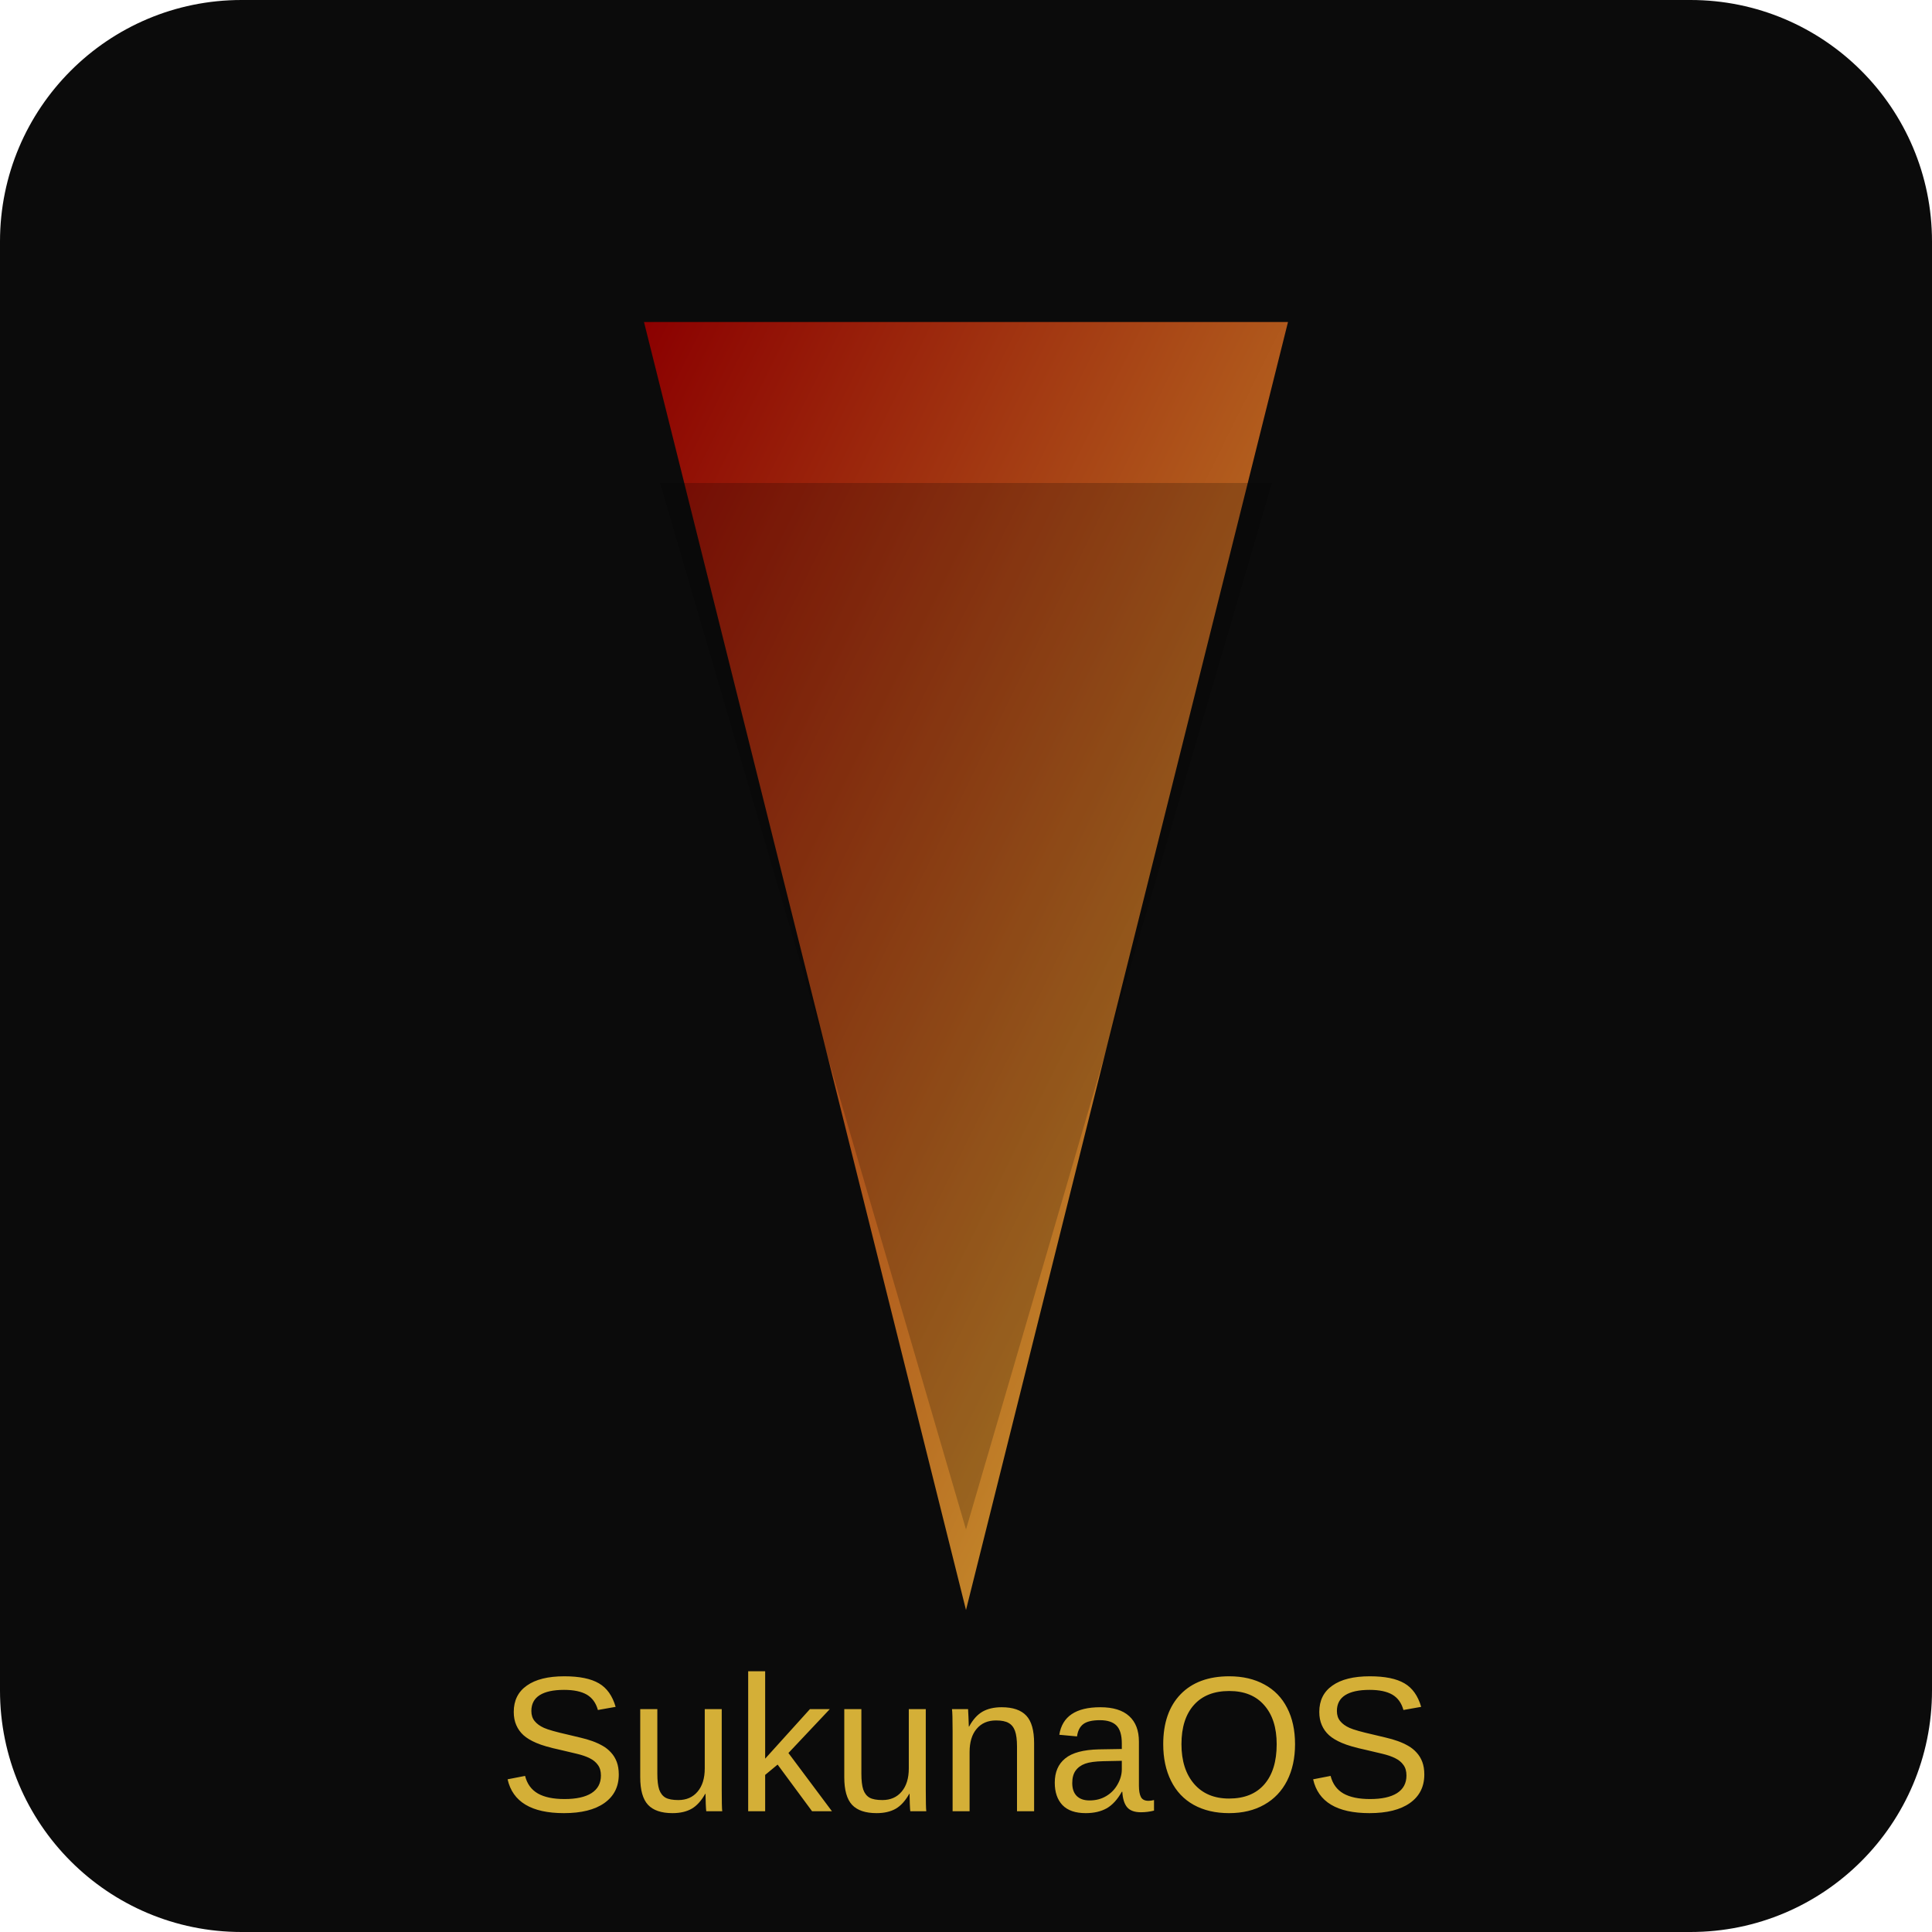
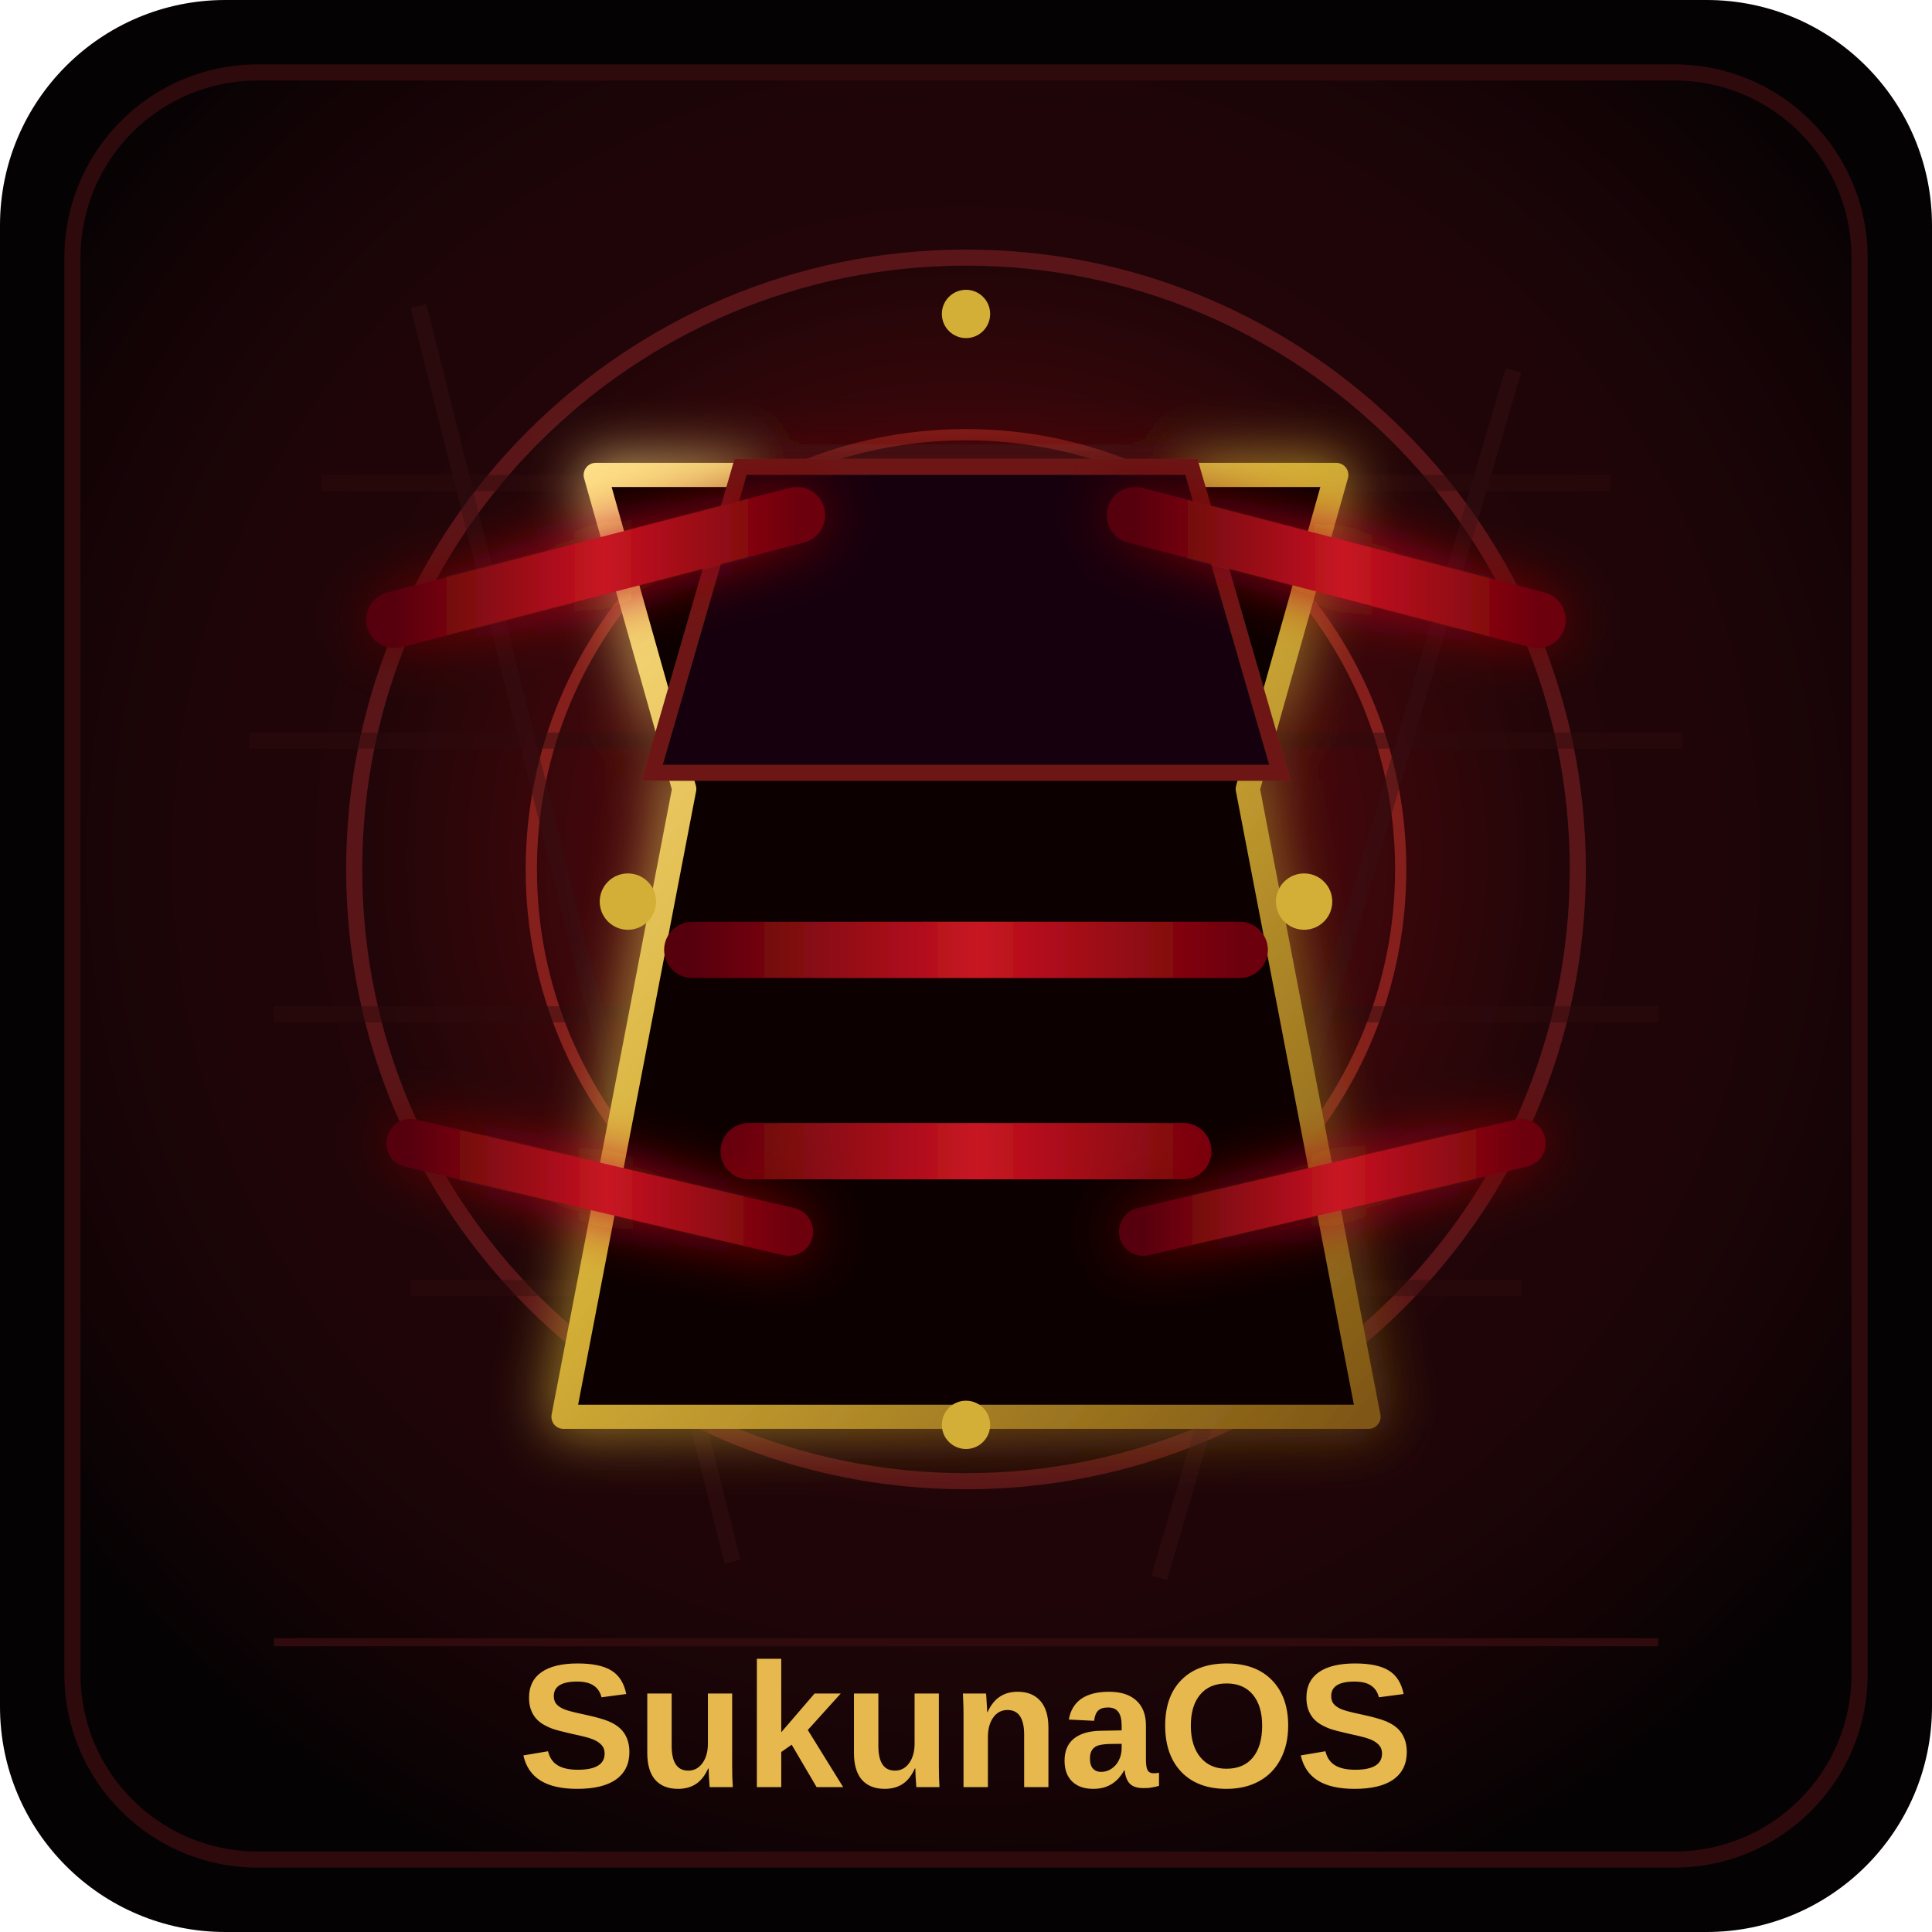
- <svg xmlns="http://www.w3.org/2000/svg" viewBox="0 0 240 240">
+ <svg xmlns="http://www.w3.org/2000/svg" viewBox="0 0 240 240" role="img" aria-labelledby="title desc">
  <defs>
-     <linearGradient id="g" x1="0%" y1="0%" x2="100%" y2="100%">
-       <stop offset="0%" stop-color="#8b0000" />
-       <stop offset="100%" stop-color="#d4af37" />
+     <radialGradient id="glow" cx="50%" cy="44%" r="62%">
+       <stop offset="0%" stop-color="#b30d18" stop-opacity="0.72" />
+       <stop offset="54%" stop-color="#3b080d" stop-opacity="0.52" />
+       <stop offset="100%" stop-color="#050203" stop-opacity="1" />
+     </radialGradient>
+     <linearGradient id="gold" x1="0%" y1="0%" x2="100%" y2="100%">
+       <stop offset="0%" stop-color="#ffe08a" />
+       <stop offset="45%" stop-color="#d4af37" />
+       <stop offset="100%" stop-color="#7f5614" />
    </linearGradient>
+     <linearGradient id="blood" x1="0%" y1="0%" x2="100%" y2="0%">
+       <stop offset="0%" stop-color="#570207" />
+       <stop offset="52%" stop-color="#c81422" />
+       <stop offset="100%" stop-color="#6d0209" />
+     </linearGradient>
+     <filter id="softGlow" x="-20%" y="-20%" width="140%" height="140%">
+       <feGaussianBlur stdDeviation="3.6" result="blur" />
+       <feMerge>
+         <feMergeNode in="blur" />
+         <feMergeNode in="SourceGraphic" />
+       </feMerge>
+     </filter>
  </defs>
-   <rect width="240" height="240" rx="30" ry="30" fill="#0b0b0b" />
-   <path d="M80 40 L160 40 L120 200 Z" fill="url(#g)" />
-   <path d="M82 60 L158 60 L120 190 Z" fill="black" opacity="0.2" />
-   <text x="120" y="225" fill="#d4af37" font-family="Segoe UI, Arial, sans-serif" font-size="24" text-anchor="middle">SukunaOS</text>
+   <rect width="240" height="240" rx="28" fill="#050203" />
+   <rect x="9" y="9" width="222" height="222" rx="23" fill="url(#glow)" stroke="#2e0a0d" stroke-width="2" />
+   <circle cx="120" cy="108" r="76" fill="none" stroke="#5a1518" stroke-width="2" />
+   <circle cx="120" cy="108" r="54" fill="none" stroke="#9d2721" stroke-width="1.4" opacity="0.75" />
+   <g opacity="0.46">
+     <path d="M40 60h160M31 92h178M34 126h172M51 160h138" stroke="#2d0b0e" stroke-width="2" />
+     <path d="M52 38l39 156M188 46l-44 150" stroke="#371014" stroke-width="2" />
+   </g>
+   <g filter="url(#softGlow)">
+     <path d="M70 176h100l-15-78 11-39H74l11 39z" fill="#090304" stroke="url(#gold)" stroke-width="3" stroke-linejoin="round" />
+     <path d="M92 58l-11 38h78l-11-38z" fill="#130608" stroke="#6e1719" stroke-width="2" />
+     <path d="M86 118h68M93 143h54" stroke="url(#blood)" stroke-width="7" stroke-linecap="round" />
+     <path d="M95 80h50" stroke="url(#gold)" stroke-width="5" stroke-linecap="round" opacity="0.78" />
+   </g>
+   <g fill="none" stroke="url(#blood)" stroke-linecap="round" filter="url(#softGlow)">
+     <path d="M49 77l50-13" stroke-width="7" />
+     <path d="M141 64l50 13" stroke-width="7" />
+     <path d="M51 142l47 11" stroke-width="6" />
+     <path d="M142 153l47-11" stroke-width="6" />
+   </g>
+   <g fill="#d4af37">
+     <circle cx="78" cy="112" r="3.5" />
+     <circle cx="162" cy="112" r="3.5" />
+     <circle cx="120" cy="39" r="3" />
+     <circle cx="120" cy="177" r="3" />
+   </g>
+   <path d="M34 204h172" stroke="#2f0b0e" stroke-width="1" />
+   <text x="120" y="222" fill="#e6b84d" font-family="Segoe UI, Arial, sans-serif" font-size="22" font-weight="700" text-anchor="middle">SukunaOS</text>
</svg>
